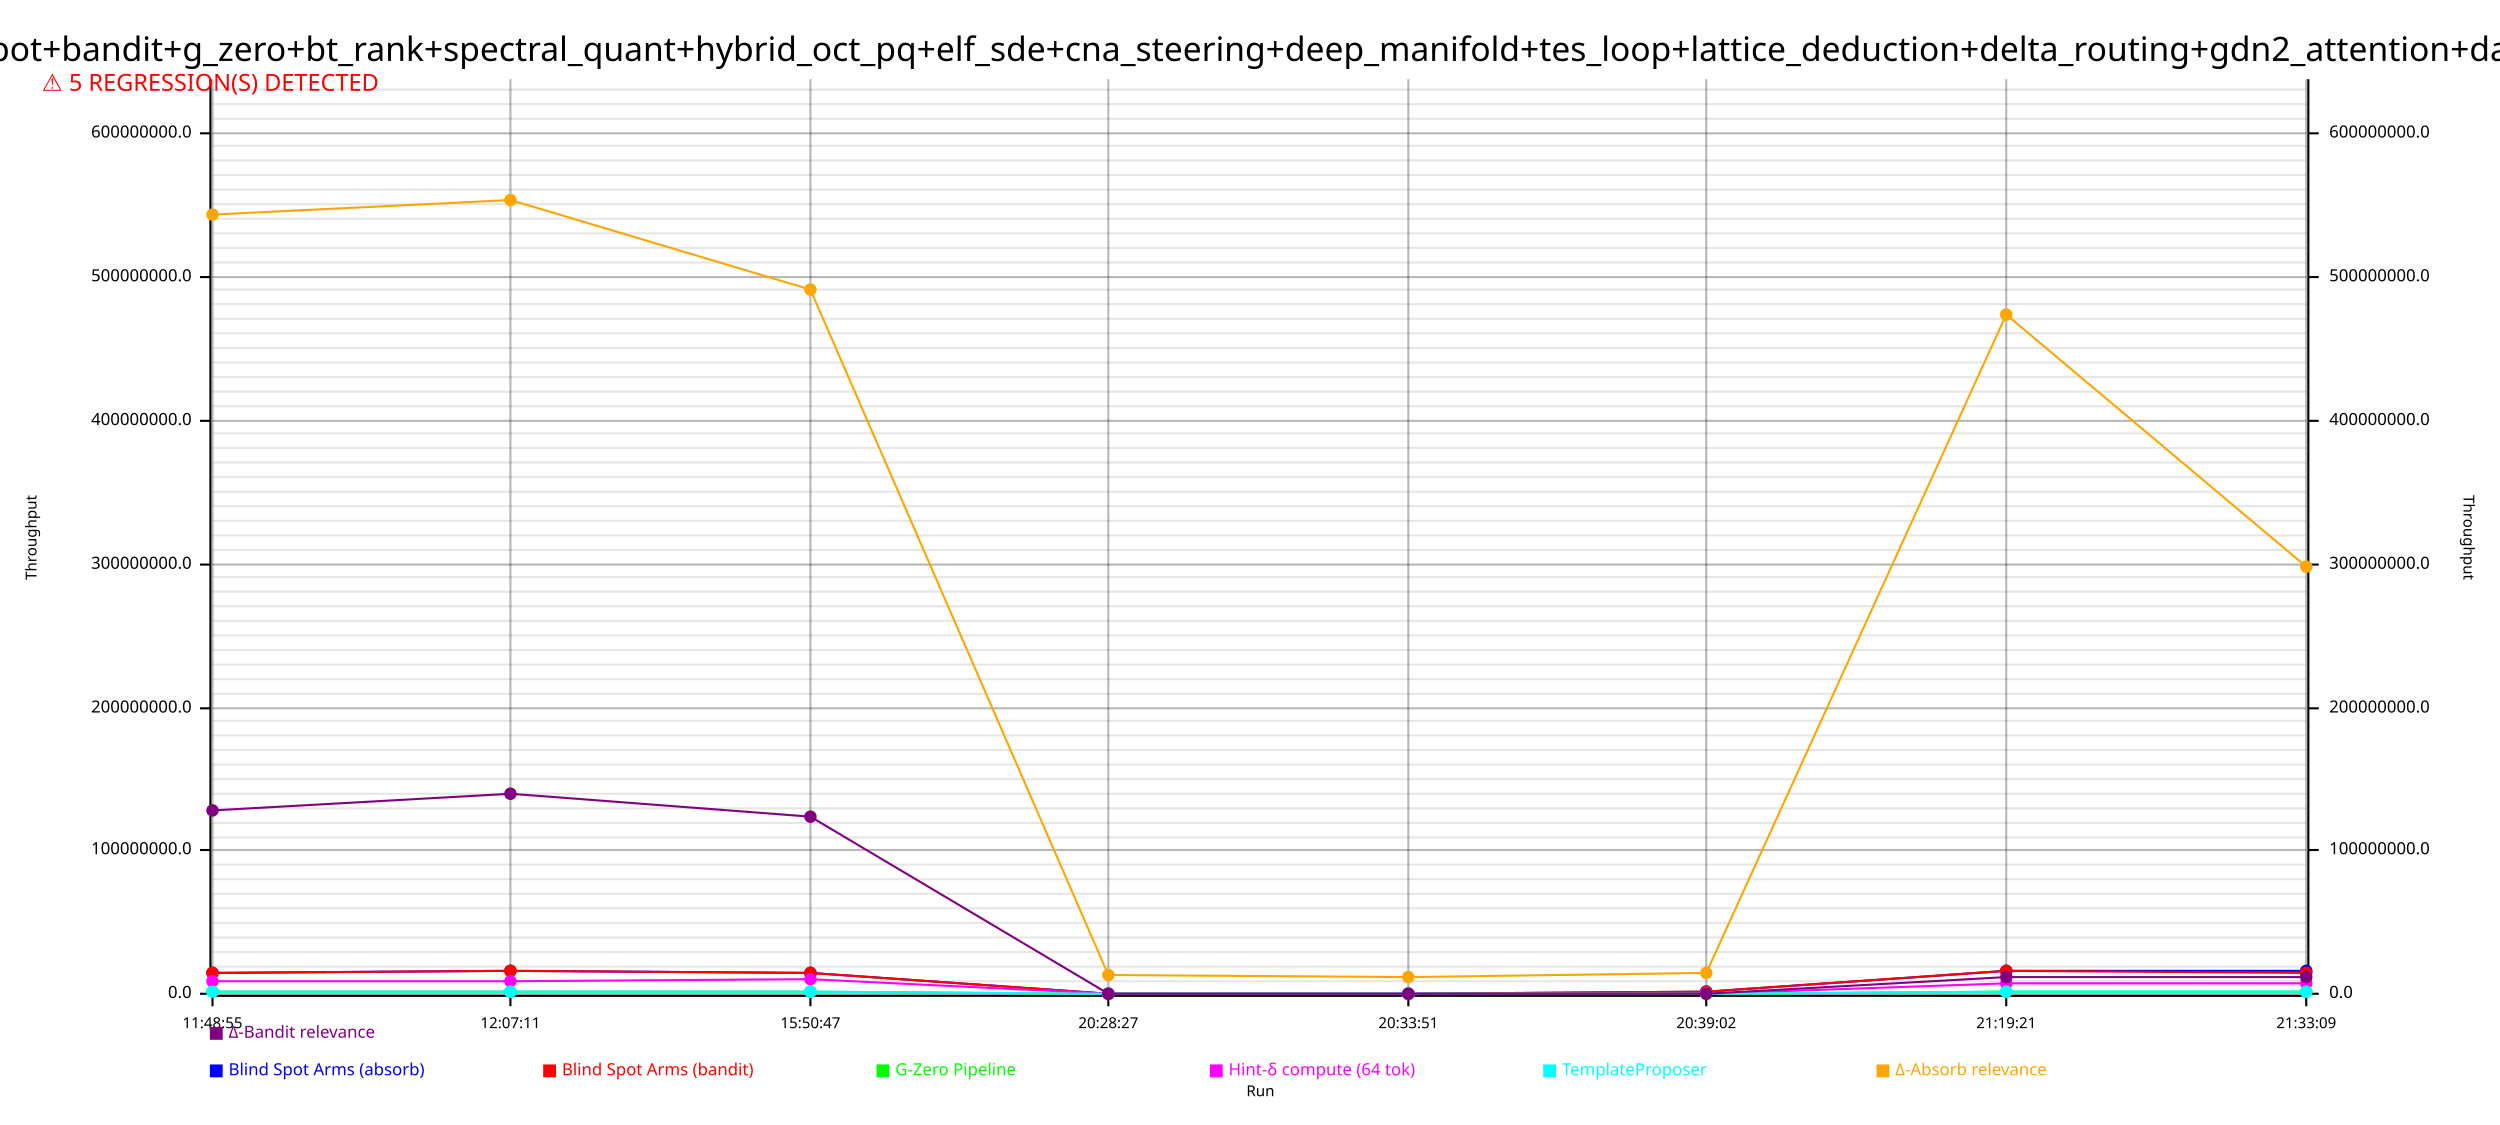
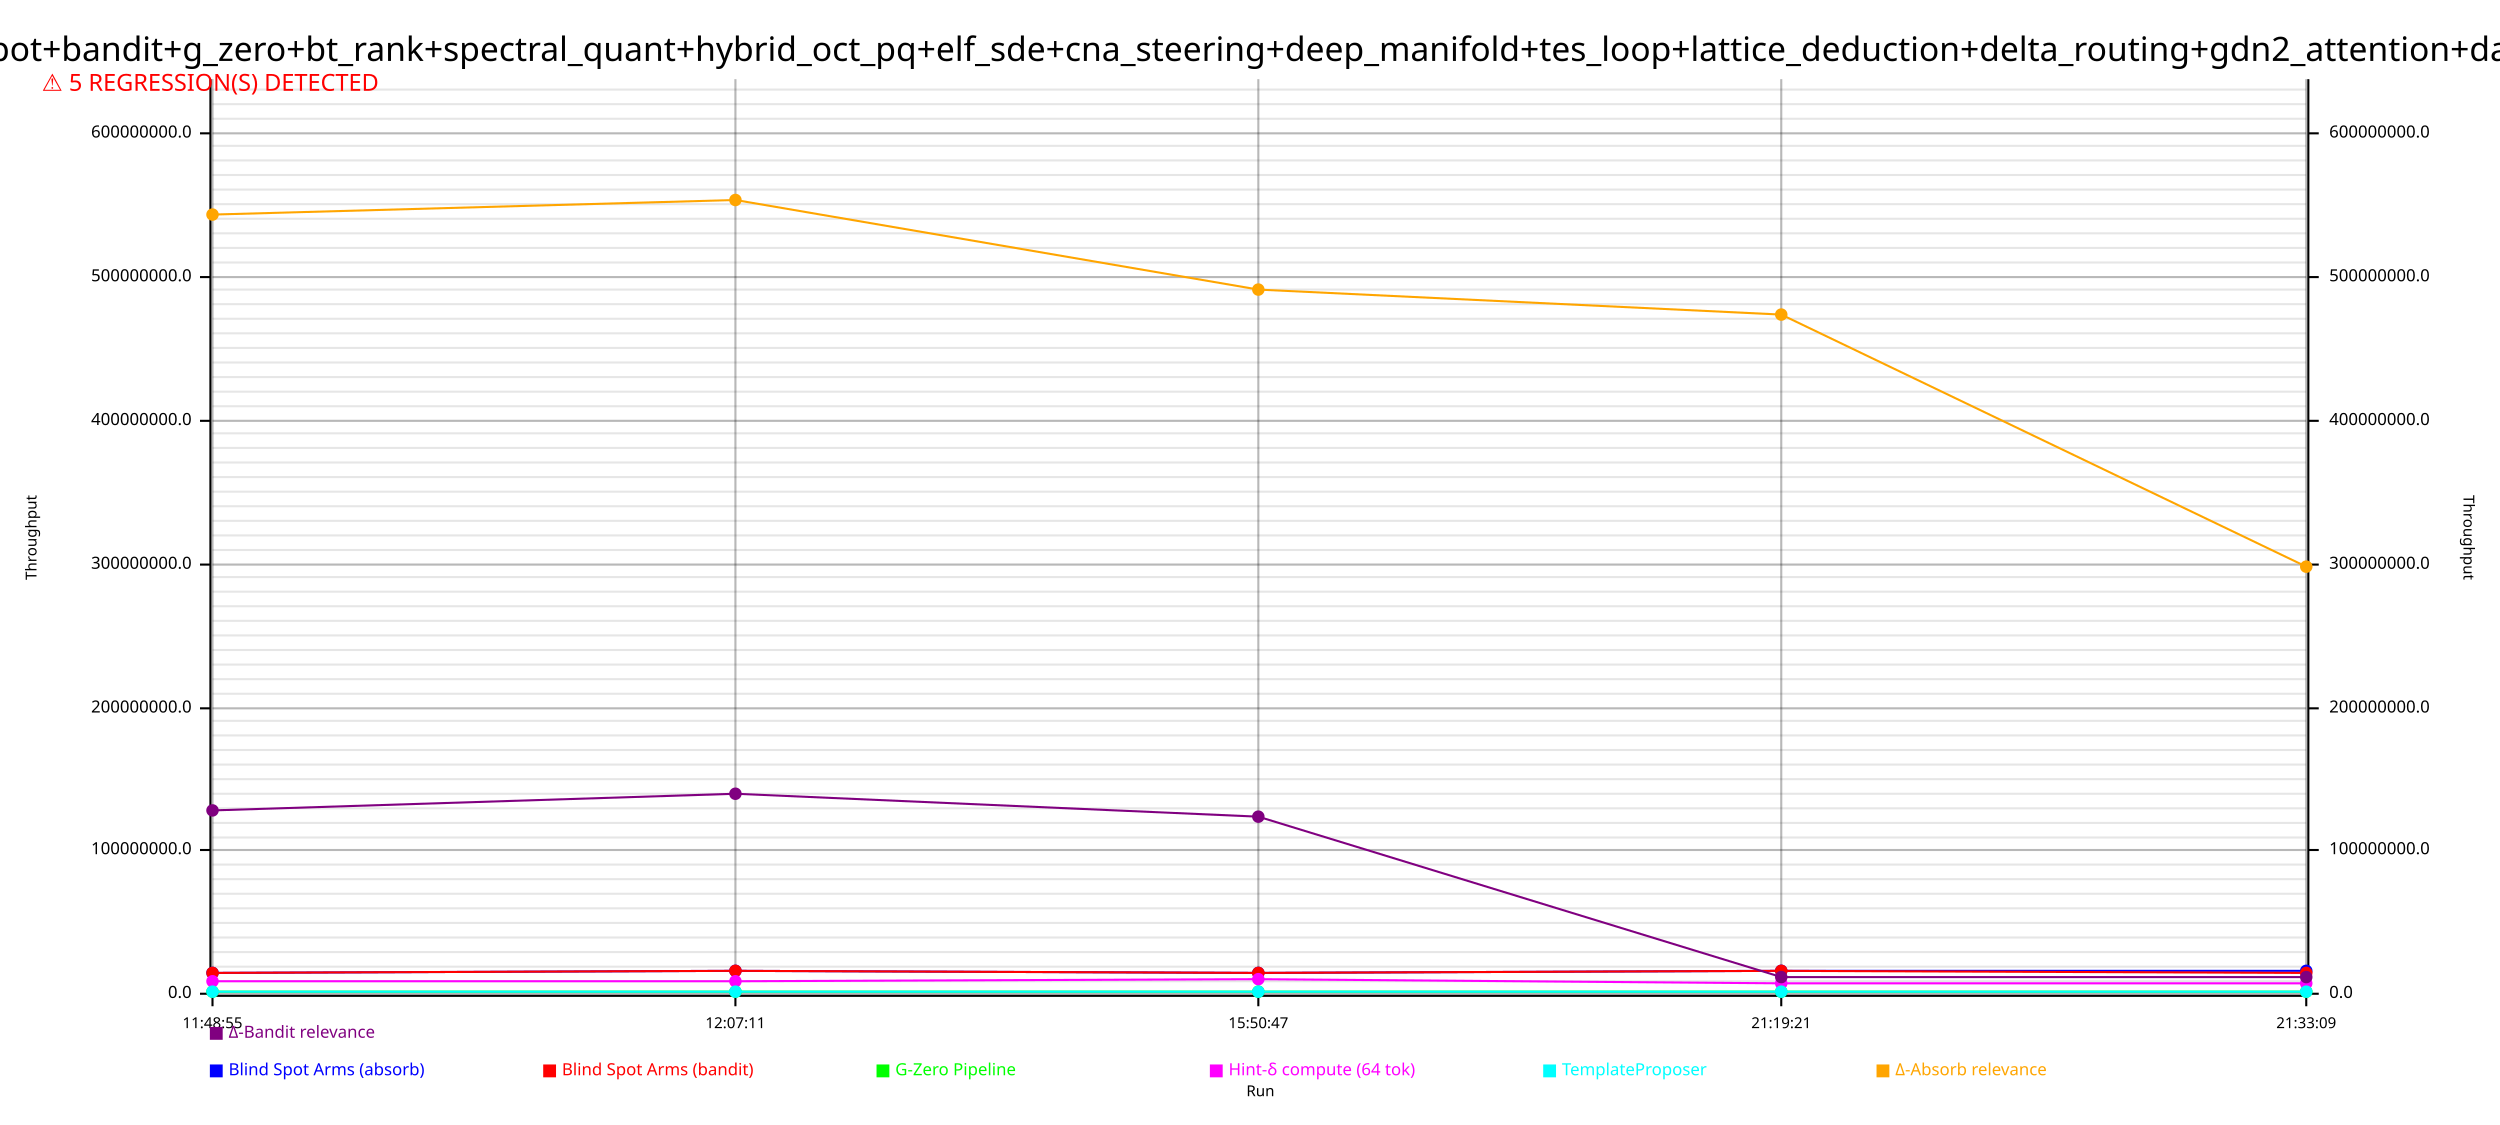
<svg xmlns="http://www.w3.org/2000/svg" width="1200" height="540" viewBox="0 0 1200 540">
  <rect x="0" y="0" width="1200" height="540" opacity="1" fill="#FFFFFF" stroke="none" />
  <text x="600" y="17" dy="0.76em" text-anchor="middle" font-family="sans-serif" font-size="16.129" opacity="1" fill="#000000">
Game — Time Series [sparse_mlp+domain_latent+ppot+bandit+g_zero+bt_rank+spectral_quant+hybrid_oct_pq+elf_sde+cna_steering+deep_manifold+tes_loop+lattice_deduction+delta_routing+gdn2_attention+dash_attn+dreamer+lt2_looped+plasma_path+tf_loop]
</text>
  <line opacity="0.1" stroke="#000000" stroke-width="1" x1="102" y1="477" x2="102" y2="38" />
-   <line opacity="0.1" stroke="#000000" stroke-width="1" x1="245" y1="477" x2="245" y2="38" />
-   <line opacity="0.1" stroke="#000000" stroke-width="1" x1="389" y1="477" x2="389" y2="38" />
-   <line opacity="0.1" stroke="#000000" stroke-width="1" x1="532" y1="477" x2="532" y2="38" />
-   <line opacity="0.1" stroke="#000000" stroke-width="1" x1="676" y1="477" x2="676" y2="38" />
-   <line opacity="0.1" stroke="#000000" stroke-width="1" x1="819" y1="477" x2="819" y2="38" />
-   <line opacity="0.1" stroke="#000000" stroke-width="1" x1="963" y1="477" x2="963" y2="38" />
+   <line opacity="0.1" stroke="#000000" stroke-width="1" x1="353" y1="477" x2="353" y2="38" />
+   <line opacity="0.1" stroke="#000000" stroke-width="1" x1="604" y1="477" x2="604" y2="38" />
+   <line opacity="0.1" stroke="#000000" stroke-width="1" x1="855" y1="477" x2="855" y2="38" />
  <line opacity="0.1" stroke="#000000" stroke-width="1" x1="1107" y1="477" x2="1107" y2="38" />
  <line opacity="0.1" stroke="#000000" stroke-width="1" x1="102" y1="477" x2="1107" y2="477" />
  <line opacity="0.1" stroke="#000000" stroke-width="1" x1="102" y1="471" x2="1107" y2="471" />
  <line opacity="0.1" stroke="#000000" stroke-width="1" x1="102" y1="464" x2="1107" y2="464" />
  <line opacity="0.1" stroke="#000000" stroke-width="1" x1="102" y1="457" x2="1107" y2="457" />
  <line opacity="0.1" stroke="#000000" stroke-width="1" x1="102" y1="450" x2="1107" y2="450" />
  <line opacity="0.1" stroke="#000000" stroke-width="1" x1="102" y1="443" x2="1107" y2="443" />
  <line opacity="0.1" stroke="#000000" stroke-width="1" x1="102" y1="436" x2="1107" y2="436" />
  <line opacity="0.1" stroke="#000000" stroke-width="1" x1="102" y1="429" x2="1107" y2="429" />
  <line opacity="0.1" stroke="#000000" stroke-width="1" x1="102" y1="422" x2="1107" y2="422" />
  <line opacity="0.1" stroke="#000000" stroke-width="1" x1="102" y1="415" x2="1107" y2="415" />
  <line opacity="0.1" stroke="#000000" stroke-width="1" x1="102" y1="408" x2="1107" y2="408" />
  <line opacity="0.1" stroke="#000000" stroke-width="1" x1="102" y1="402" x2="1107" y2="402" />
  <line opacity="0.1" stroke="#000000" stroke-width="1" x1="102" y1="395" x2="1107" y2="395" />
  <line opacity="0.1" stroke="#000000" stroke-width="1" x1="102" y1="388" x2="1107" y2="388" />
  <line opacity="0.1" stroke="#000000" stroke-width="1" x1="102" y1="381" x2="1107" y2="381" />
  <line opacity="0.1" stroke="#000000" stroke-width="1" x1="102" y1="374" x2="1107" y2="374" />
  <line opacity="0.1" stroke="#000000" stroke-width="1" x1="102" y1="367" x2="1107" y2="367" />
  <line opacity="0.1" stroke="#000000" stroke-width="1" x1="102" y1="360" x2="1107" y2="360" />
  <line opacity="0.1" stroke="#000000" stroke-width="1" x1="102" y1="353" x2="1107" y2="353" />
  <line opacity="0.1" stroke="#000000" stroke-width="1" x1="102" y1="346" x2="1107" y2="346" />
  <line opacity="0.1" stroke="#000000" stroke-width="1" x1="102" y1="340" x2="1107" y2="340" />
  <line opacity="0.1" stroke="#000000" stroke-width="1" x1="102" y1="333" x2="1107" y2="333" />
  <line opacity="0.1" stroke="#000000" stroke-width="1" x1="102" y1="326" x2="1107" y2="326" />
  <line opacity="0.1" stroke="#000000" stroke-width="1" x1="102" y1="319" x2="1107" y2="319" />
  <line opacity="0.1" stroke="#000000" stroke-width="1" x1="102" y1="312" x2="1107" y2="312" />
  <line opacity="0.1" stroke="#000000" stroke-width="1" x1="102" y1="305" x2="1107" y2="305" />
  <line opacity="0.1" stroke="#000000" stroke-width="1" x1="102" y1="298" x2="1107" y2="298" />
  <line opacity="0.1" stroke="#000000" stroke-width="1" x1="102" y1="291" x2="1107" y2="291" />
  <line opacity="0.1" stroke="#000000" stroke-width="1" x1="102" y1="284" x2="1107" y2="284" />
  <line opacity="0.1" stroke="#000000" stroke-width="1" x1="102" y1="277" x2="1107" y2="277" />
  <line opacity="0.1" stroke="#000000" stroke-width="1" x1="102" y1="271" x2="1107" y2="271" />
  <line opacity="0.1" stroke="#000000" stroke-width="1" x1="102" y1="264" x2="1107" y2="264" />
  <line opacity="0.1" stroke="#000000" stroke-width="1" x1="102" y1="257" x2="1107" y2="257" />
  <line opacity="0.1" stroke="#000000" stroke-width="1" x1="102" y1="250" x2="1107" y2="250" />
  <line opacity="0.1" stroke="#000000" stroke-width="1" x1="102" y1="243" x2="1107" y2="243" />
  <line opacity="0.1" stroke="#000000" stroke-width="1" x1="102" y1="236" x2="1107" y2="236" />
  <line opacity="0.1" stroke="#000000" stroke-width="1" x1="102" y1="229" x2="1107" y2="229" />
  <line opacity="0.1" stroke="#000000" stroke-width="1" x1="102" y1="222" x2="1107" y2="222" />
  <line opacity="0.1" stroke="#000000" stroke-width="1" x1="102" y1="215" x2="1107" y2="215" />
  <line opacity="0.1" stroke="#000000" stroke-width="1" x1="102" y1="208" x2="1107" y2="208" />
  <line opacity="0.1" stroke="#000000" stroke-width="1" x1="102" y1="202" x2="1107" y2="202" />
  <line opacity="0.1" stroke="#000000" stroke-width="1" x1="102" y1="195" x2="1107" y2="195" />
  <line opacity="0.1" stroke="#000000" stroke-width="1" x1="102" y1="188" x2="1107" y2="188" />
  <line opacity="0.1" stroke="#000000" stroke-width="1" x1="102" y1="181" x2="1107" y2="181" />
  <line opacity="0.1" stroke="#000000" stroke-width="1" x1="102" y1="174" x2="1107" y2="174" />
  <line opacity="0.1" stroke="#000000" stroke-width="1" x1="102" y1="167" x2="1107" y2="167" />
  <line opacity="0.1" stroke="#000000" stroke-width="1" x1="102" y1="160" x2="1107" y2="160" />
  <line opacity="0.1" stroke="#000000" stroke-width="1" x1="102" y1="153" x2="1107" y2="153" />
  <line opacity="0.1" stroke="#000000" stroke-width="1" x1="102" y1="146" x2="1107" y2="146" />
  <line opacity="0.1" stroke="#000000" stroke-width="1" x1="102" y1="139" x2="1107" y2="139" />
  <line opacity="0.1" stroke="#000000" stroke-width="1" x1="102" y1="133" x2="1107" y2="133" />
  <line opacity="0.1" stroke="#000000" stroke-width="1" x1="102" y1="126" x2="1107" y2="126" />
  <line opacity="0.1" stroke="#000000" stroke-width="1" x1="102" y1="119" x2="1107" y2="119" />
  <line opacity="0.1" stroke="#000000" stroke-width="1" x1="102" y1="112" x2="1107" y2="112" />
  <line opacity="0.1" stroke="#000000" stroke-width="1" x1="102" y1="105" x2="1107" y2="105" />
  <line opacity="0.1" stroke="#000000" stroke-width="1" x1="102" y1="98" x2="1107" y2="98" />
  <line opacity="0.1" stroke="#000000" stroke-width="1" x1="102" y1="91" x2="1107" y2="91" />
  <line opacity="0.1" stroke="#000000" stroke-width="1" x1="102" y1="84" x2="1107" y2="84" />
  <line opacity="0.1" stroke="#000000" stroke-width="1" x1="102" y1="77" x2="1107" y2="77" />
  <line opacity="0.1" stroke="#000000" stroke-width="1" x1="102" y1="70" x2="1107" y2="70" />
  <line opacity="0.1" stroke="#000000" stroke-width="1" x1="102" y1="64" x2="1107" y2="64" />
  <line opacity="0.1" stroke="#000000" stroke-width="1" x1="102" y1="57" x2="1107" y2="57" />
  <line opacity="0.1" stroke="#000000" stroke-width="1" x1="102" y1="50" x2="1107" y2="50" />
  <line opacity="0.1" stroke="#000000" stroke-width="1" x1="102" y1="43" x2="1107" y2="43" />
  <text x="12" y="258" dy="0.76em" text-anchor="middle" font-family="sans-serif" font-size="7.258" opacity="1" fill="#000000" transform="rotate(270, 12, 258)">
Throughput
</text>
  <text x="605" y="528" dy="-0.5ex" text-anchor="middle" font-family="sans-serif" font-size="7.258" opacity="1" fill="#000000">
Run
</text>
  <text x="1188" y="258" dy="0.76em" text-anchor="middle" font-family="sans-serif" font-size="7.258" opacity="1" fill="#000000" transform="rotate(90, 1188, 258)">
Throughput
</text>
  <line opacity="0.2" stroke="#000000" stroke-width="1" x1="102" y1="477" x2="102" y2="38" />
-   <line opacity="0.2" stroke="#000000" stroke-width="1" x1="245" y1="477" x2="245" y2="38" />
-   <line opacity="0.2" stroke="#000000" stroke-width="1" x1="389" y1="477" x2="389" y2="38" />
-   <line opacity="0.2" stroke="#000000" stroke-width="1" x1="532" y1="477" x2="532" y2="38" />
-   <line opacity="0.2" stroke="#000000" stroke-width="1" x1="676" y1="477" x2="676" y2="38" />
-   <line opacity="0.2" stroke="#000000" stroke-width="1" x1="819" y1="477" x2="819" y2="38" />
-   <line opacity="0.2" stroke="#000000" stroke-width="1" x1="963" y1="477" x2="963" y2="38" />
+   <line opacity="0.2" stroke="#000000" stroke-width="1" x1="353" y1="477" x2="353" y2="38" />
+   <line opacity="0.2" stroke="#000000" stroke-width="1" x1="604" y1="477" x2="604" y2="38" />
+   <line opacity="0.2" stroke="#000000" stroke-width="1" x1="855" y1="477" x2="855" y2="38" />
  <line opacity="0.2" stroke="#000000" stroke-width="1" x1="1107" y1="477" x2="1107" y2="38" />
  <line opacity="0.2" stroke="#000000" stroke-width="1" x1="102" y1="477" x2="1107" y2="477" />
  <line opacity="0.2" stroke="#000000" stroke-width="1" x1="102" y1="408" x2="1107" y2="408" />
  <line opacity="0.2" stroke="#000000" stroke-width="1" x1="102" y1="340" x2="1107" y2="340" />
  <line opacity="0.2" stroke="#000000" stroke-width="1" x1="102" y1="271" x2="1107" y2="271" />
  <line opacity="0.2" stroke="#000000" stroke-width="1" x1="102" y1="202" x2="1107" y2="202" />
  <line opacity="0.2" stroke="#000000" stroke-width="1" x1="102" y1="133" x2="1107" y2="133" />
  <line opacity="0.2" stroke="#000000" stroke-width="1" x1="102" y1="64" x2="1107" y2="64" />
  <polyline fill="none" opacity="1" stroke="#000000" stroke-width="1" points="101,38 101,477 " />
  <text x="92" y="477" dy="0.5ex" text-anchor="end" font-family="sans-serif" font-size="8.065" opacity="1" fill="#000000">
0.0
</text>
  <polyline fill="none" opacity="1" stroke="#000000" stroke-width="1" points="96,477 101,477 " />
  <text x="92" y="408" dy="0.5ex" text-anchor="end" font-family="sans-serif" font-size="8.065" opacity="1" fill="#000000">
100000000.0
</text>
  <polyline fill="none" opacity="1" stroke="#000000" stroke-width="1" points="96,408 101,408 " />
  <text x="92" y="340" dy="0.5ex" text-anchor="end" font-family="sans-serif" font-size="8.065" opacity="1" fill="#000000">
200000000.0
</text>
  <polyline fill="none" opacity="1" stroke="#000000" stroke-width="1" points="96,340 101,340 " />
  <text x="92" y="271" dy="0.5ex" text-anchor="end" font-family="sans-serif" font-size="8.065" opacity="1" fill="#000000">
300000000.0
</text>
  <polyline fill="none" opacity="1" stroke="#000000" stroke-width="1" points="96,271 101,271 " />
  <text x="92" y="202" dy="0.5ex" text-anchor="end" font-family="sans-serif" font-size="8.065" opacity="1" fill="#000000">
400000000.0
</text>
  <polyline fill="none" opacity="1" stroke="#000000" stroke-width="1" points="96,202 101,202 " />
  <text x="92" y="133" dy="0.5ex" text-anchor="end" font-family="sans-serif" font-size="8.065" opacity="1" fill="#000000">
500000000.0
</text>
  <polyline fill="none" opacity="1" stroke="#000000" stroke-width="1" points="96,133 101,133 " />
  <text x="92" y="64" dy="0.5ex" text-anchor="end" font-family="sans-serif" font-size="8.065" opacity="1" fill="#000000">
600000000.0
</text>
  <polyline fill="none" opacity="1" stroke="#000000" stroke-width="1" points="96,64 101,64 " />
  <polyline fill="none" opacity="1" stroke="#000000" stroke-width="1" points="102,478 1107,478 " />
  <text x="102" y="488" dy="0.76em" text-anchor="middle" font-family="sans-serif" font-size="7.258" opacity="1" fill="#000000">
11:48:55
</text>
  <polyline fill="none" opacity="1" stroke="#000000" stroke-width="1" points="102,478 102,483 " />
-   <text x="245" y="488" dy="0.76em" text-anchor="middle" font-family="sans-serif" font-size="7.258" opacity="1" fill="#000000">
+   <text x="353" y="488" dy="0.76em" text-anchor="middle" font-family="sans-serif" font-size="7.258" opacity="1" fill="#000000">
12:07:11
</text>
-   <polyline fill="none" opacity="1" stroke="#000000" stroke-width="1" points="245,478 245,483 " />
-   <text x="389" y="488" dy="0.76em" text-anchor="middle" font-family="sans-serif" font-size="7.258" opacity="1" fill="#000000">
+   <polyline fill="none" opacity="1" stroke="#000000" stroke-width="1" points="353,478 353,483 " />
+   <text x="604" y="488" dy="0.76em" text-anchor="middle" font-family="sans-serif" font-size="7.258" opacity="1" fill="#000000">
15:50:47
</text>
-   <polyline fill="none" opacity="1" stroke="#000000" stroke-width="1" points="389,478 389,483 " />
-   <text x="532" y="488" dy="0.76em" text-anchor="middle" font-family="sans-serif" font-size="7.258" opacity="1" fill="#000000">
- 20:28:27
- </text>
-   <polyline fill="none" opacity="1" stroke="#000000" stroke-width="1" points="532,478 532,483 " />
-   <text x="676" y="488" dy="0.76em" text-anchor="middle" font-family="sans-serif" font-size="7.258" opacity="1" fill="#000000">
- 20:33:51
- </text>
-   <polyline fill="none" opacity="1" stroke="#000000" stroke-width="1" points="676,478 676,483 " />
-   <text x="819" y="488" dy="0.76em" text-anchor="middle" font-family="sans-serif" font-size="7.258" opacity="1" fill="#000000">
- 20:39:02
- </text>
-   <polyline fill="none" opacity="1" stroke="#000000" stroke-width="1" points="819,478 819,483 " />
-   <text x="963" y="488" dy="0.76em" text-anchor="middle" font-family="sans-serif" font-size="7.258" opacity="1" fill="#000000">
+   <polyline fill="none" opacity="1" stroke="#000000" stroke-width="1" points="604,478 604,483 " />
+   <text x="855" y="488" dy="0.76em" text-anchor="middle" font-family="sans-serif" font-size="7.258" opacity="1" fill="#000000">
21:19:21
</text>
-   <polyline fill="none" opacity="1" stroke="#000000" stroke-width="1" points="963,478 963,483 " />
+   <polyline fill="none" opacity="1" stroke="#000000" stroke-width="1" points="855,478 855,483 " />
  <text x="1107" y="488" dy="0.76em" text-anchor="middle" font-family="sans-serif" font-size="7.258" opacity="1" fill="#000000">
21:33:09
</text>
  <polyline fill="none" opacity="1" stroke="#000000" stroke-width="1" points="1107,478 1107,483 " />
  <polyline fill="none" opacity="1" stroke="#000000" stroke-width="1" points="1108,38 1108,477 " />
  <text x="1118" y="477" dy="0.5ex" text-anchor="start" font-family="sans-serif" font-size="8.065" opacity="1" fill="#000000">
0.0
</text>
  <polyline fill="none" opacity="1" stroke="#000000" stroke-width="1" points="1108,477 1113,477 " />
  <text x="1118" y="408" dy="0.5ex" text-anchor="start" font-family="sans-serif" font-size="8.065" opacity="1" fill="#000000">
100000000.0
</text>
  <polyline fill="none" opacity="1" stroke="#000000" stroke-width="1" points="1108,408 1113,408 " />
  <text x="1118" y="340" dy="0.5ex" text-anchor="start" font-family="sans-serif" font-size="8.065" opacity="1" fill="#000000">
200000000.0
</text>
  <polyline fill="none" opacity="1" stroke="#000000" stroke-width="1" points="1108,340 1113,340 " />
  <text x="1118" y="271" dy="0.5ex" text-anchor="start" font-family="sans-serif" font-size="8.065" opacity="1" fill="#000000">
300000000.0
</text>
  <polyline fill="none" opacity="1" stroke="#000000" stroke-width="1" points="1108,271 1113,271 " />
  <text x="1118" y="202" dy="0.5ex" text-anchor="start" font-family="sans-serif" font-size="8.065" opacity="1" fill="#000000">
400000000.0
</text>
  <polyline fill="none" opacity="1" stroke="#000000" stroke-width="1" points="1108,202 1113,202 " />
  <text x="1118" y="133" dy="0.5ex" text-anchor="start" font-family="sans-serif" font-size="8.065" opacity="1" fill="#000000">
500000000.0
</text>
  <polyline fill="none" opacity="1" stroke="#000000" stroke-width="1" points="1108,133 1113,133 " />
  <text x="1118" y="64" dy="0.5ex" text-anchor="start" font-family="sans-serif" font-size="8.065" opacity="1" fill="#000000">
600000000.0
</text>
  <polyline fill="none" opacity="1" stroke="#000000" stroke-width="1" points="1108,64 1113,64 " />
-   <polyline fill="none" opacity="1" stroke="#0000FF" stroke-width="1" points="102,467 245,466 389,467 532,477 676,477 819,476 963,466 1107,466 " />
+   <polyline fill="none" opacity="1" stroke="#0000FF" stroke-width="1" points="102,467 353,466 604,467 855,466 1107,466 " />
  <circle cx="102" cy="467" r="3" opacity="1" fill="#0000FF" stroke="none" stroke-width="1" />
-   <circle cx="245" cy="466" r="3" opacity="1" fill="#0000FF" stroke="none" stroke-width="1" />
-   <circle cx="389" cy="467" r="3" opacity="1" fill="#0000FF" stroke="none" stroke-width="1" />
-   <circle cx="532" cy="477" r="3" opacity="1" fill="#0000FF" stroke="none" stroke-width="1" />
-   <circle cx="676" cy="477" r="3" opacity="1" fill="#0000FF" stroke="none" stroke-width="1" />
-   <circle cx="819" cy="476" r="3" opacity="1" fill="#0000FF" stroke="none" stroke-width="1" />
-   <circle cx="963" cy="466" r="3" opacity="1" fill="#0000FF" stroke="none" stroke-width="1" />
+   <circle cx="353" cy="466" r="3" opacity="1" fill="#0000FF" stroke="none" stroke-width="1" />
+   <circle cx="604" cy="467" r="3" opacity="1" fill="#0000FF" stroke="none" stroke-width="1" />
+   <circle cx="855" cy="466" r="3" opacity="1" fill="#0000FF" stroke="none" stroke-width="1" />
  <circle cx="1107" cy="466" r="3" opacity="1" fill="#0000FF" stroke="none" stroke-width="1" />
  <text x="100" y="510" dy="0.76em" text-anchor="start" font-family="sans-serif" font-size="8.065" opacity="1" fill="#0000FF">
■ Blind Spot Arms (absorb)
</text>
-   <polyline fill="none" opacity="1" stroke="#FF0000" stroke-width="1" points="102,467 245,466 389,467 532,477 676,477 819,476 963,466 1107,467 " />
+   <polyline fill="none" opacity="1" stroke="#FF0000" stroke-width="1" points="102,467 353,466 604,467 855,466 1107,467 " />
  <circle cx="102" cy="467" r="3" opacity="1" fill="#FF0000" stroke="none" stroke-width="1" />
-   <circle cx="245" cy="466" r="3" opacity="1" fill="#FF0000" stroke="none" stroke-width="1" />
-   <circle cx="389" cy="467" r="3" opacity="1" fill="#FF0000" stroke="none" stroke-width="1" />
-   <circle cx="532" cy="477" r="3" opacity="1" fill="#FF0000" stroke="none" stroke-width="1" />
-   <circle cx="676" cy="477" r="3" opacity="1" fill="#FF0000" stroke="none" stroke-width="1" />
-   <circle cx="819" cy="476" r="3" opacity="1" fill="#FF0000" stroke="none" stroke-width="1" />
-   <circle cx="963" cy="466" r="3" opacity="1" fill="#FF0000" stroke="none" stroke-width="1" />
+   <circle cx="353" cy="466" r="3" opacity="1" fill="#FF0000" stroke="none" stroke-width="1" />
+   <circle cx="604" cy="467" r="3" opacity="1" fill="#FF0000" stroke="none" stroke-width="1" />
+   <circle cx="855" cy="466" r="3" opacity="1" fill="#FF0000" stroke="none" stroke-width="1" />
  <circle cx="1107" cy="467" r="3" opacity="1" fill="#FF0000" stroke="none" stroke-width="1" />
  <text x="260" y="510" dy="0.76em" text-anchor="start" font-family="sans-serif" font-size="8.065" opacity="1" fill="#FF0000">
■ Blind Spot Arms (bandit)
</text>
-   <polyline fill="none" opacity="1" stroke="#00FF00" stroke-width="1" points="102,476 245,476 389,476 532,477 676,477 819,477 963,476 1107,476 " />
+   <polyline fill="none" opacity="1" stroke="#00FF00" stroke-width="1" points="102,476 353,476 604,476 855,476 1107,476 " />
  <circle cx="102" cy="476" r="3" opacity="1" fill="#00FF00" stroke="none" stroke-width="1" />
-   <circle cx="245" cy="476" r="3" opacity="1" fill="#00FF00" stroke="none" stroke-width="1" />
-   <circle cx="389" cy="476" r="3" opacity="1" fill="#00FF00" stroke="none" stroke-width="1" />
-   <circle cx="532" cy="477" r="3" opacity="1" fill="#00FF00" stroke="none" stroke-width="1" />
-   <circle cx="676" cy="477" r="3" opacity="1" fill="#00FF00" stroke="none" stroke-width="1" />
-   <circle cx="819" cy="477" r="3" opacity="1" fill="#00FF00" stroke="none" stroke-width="1" />
-   <circle cx="963" cy="476" r="3" opacity="1" fill="#00FF00" stroke="none" stroke-width="1" />
+   <circle cx="353" cy="476" r="3" opacity="1" fill="#00FF00" stroke="none" stroke-width="1" />
+   <circle cx="604" cy="476" r="3" opacity="1" fill="#00FF00" stroke="none" stroke-width="1" />
+   <circle cx="855" cy="476" r="3" opacity="1" fill="#00FF00" stroke="none" stroke-width="1" />
  <circle cx="1107" cy="476" r="3" opacity="1" fill="#00FF00" stroke="none" stroke-width="1" />
  <text x="420" y="510" dy="0.76em" text-anchor="start" font-family="sans-serif" font-size="8.065" opacity="1" fill="#00FF00">
■ G-Zero Pipeline
</text>
-   <polyline fill="none" opacity="1" stroke="#FF00FF" stroke-width="1" points="102,471 245,471 389,470 532,477 676,477 819,477 963,472 1107,472 " />
+   <polyline fill="none" opacity="1" stroke="#FF00FF" stroke-width="1" points="102,471 353,471 604,470 855,472 1107,472 " />
  <circle cx="102" cy="471" r="3" opacity="1" fill="#FF00FF" stroke="none" stroke-width="1" />
-   <circle cx="245" cy="471" r="3" opacity="1" fill="#FF00FF" stroke="none" stroke-width="1" />
-   <circle cx="389" cy="470" r="3" opacity="1" fill="#FF00FF" stroke="none" stroke-width="1" />
-   <circle cx="532" cy="477" r="3" opacity="1" fill="#FF00FF" stroke="none" stroke-width="1" />
-   <circle cx="676" cy="477" r="3" opacity="1" fill="#FF00FF" stroke="none" stroke-width="1" />
-   <circle cx="819" cy="477" r="3" opacity="1" fill="#FF00FF" stroke="none" stroke-width="1" />
-   <circle cx="963" cy="472" r="3" opacity="1" fill="#FF00FF" stroke="none" stroke-width="1" />
+   <circle cx="353" cy="471" r="3" opacity="1" fill="#FF00FF" stroke="none" stroke-width="1" />
+   <circle cx="604" cy="470" r="3" opacity="1" fill="#FF00FF" stroke="none" stroke-width="1" />
+   <circle cx="855" cy="472" r="3" opacity="1" fill="#FF00FF" stroke="none" stroke-width="1" />
  <circle cx="1107" cy="472" r="3" opacity="1" fill="#FF00FF" stroke="none" stroke-width="1" />
  <text x="580" y="510" dy="0.76em" text-anchor="start" font-family="sans-serif" font-size="8.065" opacity="1" fill="#FF00FF">
■ Hint-δ compute (64 tok)
</text>
-   <polyline fill="none" opacity="1" stroke="#00FFFF" stroke-width="1" points="102,476 245,476 389,476 532,477 676,477 819,477 963,476 1107,476 " />
+   <polyline fill="none" opacity="1" stroke="#00FFFF" stroke-width="1" points="102,476 353,476 604,476 855,476 1107,476 " />
  <circle cx="102" cy="476" r="3" opacity="1" fill="#00FFFF" stroke="none" stroke-width="1" />
-   <circle cx="245" cy="476" r="3" opacity="1" fill="#00FFFF" stroke="none" stroke-width="1" />
-   <circle cx="389" cy="476" r="3" opacity="1" fill="#00FFFF" stroke="none" stroke-width="1" />
-   <circle cx="532" cy="477" r="3" opacity="1" fill="#00FFFF" stroke="none" stroke-width="1" />
-   <circle cx="676" cy="477" r="3" opacity="1" fill="#00FFFF" stroke="none" stroke-width="1" />
-   <circle cx="819" cy="477" r="3" opacity="1" fill="#00FFFF" stroke="none" stroke-width="1" />
-   <circle cx="963" cy="476" r="3" opacity="1" fill="#00FFFF" stroke="none" stroke-width="1" />
+   <circle cx="353" cy="476" r="3" opacity="1" fill="#00FFFF" stroke="none" stroke-width="1" />
+   <circle cx="604" cy="476" r="3" opacity="1" fill="#00FFFF" stroke="none" stroke-width="1" />
+   <circle cx="855" cy="476" r="3" opacity="1" fill="#00FFFF" stroke="none" stroke-width="1" />
  <circle cx="1107" cy="476" r="3" opacity="1" fill="#00FFFF" stroke="none" stroke-width="1" />
  <text x="740" y="510" dy="0.76em" text-anchor="start" font-family="sans-serif" font-size="8.065" opacity="1" fill="#00FFFF">
■ TemplateProposer
</text>
-   <polyline fill="none" opacity="1" stroke="#FFA500" stroke-width="1" points="102,103 245,96 389,139 532,468 676,469 819,467 963,151 1107,272 " />
+   <polyline fill="none" opacity="1" stroke="#FFA500" stroke-width="1" points="102,103 353,96 604,139 855,151 1107,272 " />
  <circle cx="102" cy="103" r="3" opacity="1" fill="#FFA500" stroke="none" stroke-width="1" />
-   <circle cx="245" cy="96" r="3" opacity="1" fill="#FFA500" stroke="none" stroke-width="1" />
-   <circle cx="389" cy="139" r="3" opacity="1" fill="#FFA500" stroke="none" stroke-width="1" />
-   <circle cx="532" cy="468" r="3" opacity="1" fill="#FFA500" stroke="none" stroke-width="1" />
-   <circle cx="676" cy="469" r="3" opacity="1" fill="#FFA500" stroke="none" stroke-width="1" />
-   <circle cx="819" cy="467" r="3" opacity="1" fill="#FFA500" stroke="none" stroke-width="1" />
-   <circle cx="963" cy="151" r="3" opacity="1" fill="#FFA500" stroke="none" stroke-width="1" />
+   <circle cx="353" cy="96" r="3" opacity="1" fill="#FFA500" stroke="none" stroke-width="1" />
+   <circle cx="604" cy="139" r="3" opacity="1" fill="#FFA500" stroke="none" stroke-width="1" />
+   <circle cx="855" cy="151" r="3" opacity="1" fill="#FFA500" stroke="none" stroke-width="1" />
  <circle cx="1107" cy="272" r="3" opacity="1" fill="#FFA500" stroke="none" stroke-width="1" />
  <text x="900" y="510" dy="0.76em" text-anchor="start" font-family="sans-serif" font-size="8.065" opacity="1" fill="#FFA500">
■ Δ-Absorb relevance
</text>
-   <polyline fill="none" opacity="1" stroke="#800080" stroke-width="1" points="102,389 245,381 389,392 532,477 676,477 819,477 963,469 1107,469 " />
+   <polyline fill="none" opacity="1" stroke="#800080" stroke-width="1" points="102,389 353,381 604,392 855,469 1107,469 " />
  <circle cx="102" cy="389" r="3" opacity="1" fill="#800080" stroke="none" stroke-width="1" />
-   <circle cx="245" cy="381" r="3" opacity="1" fill="#800080" stroke="none" stroke-width="1" />
-   <circle cx="389" cy="392" r="3" opacity="1" fill="#800080" stroke="none" stroke-width="1" />
-   <circle cx="532" cy="477" r="3" opacity="1" fill="#800080" stroke="none" stroke-width="1" />
-   <circle cx="676" cy="477" r="3" opacity="1" fill="#800080" stroke="none" stroke-width="1" />
-   <circle cx="819" cy="477" r="3" opacity="1" fill="#800080" stroke="none" stroke-width="1" />
-   <circle cx="963" cy="469" r="3" opacity="1" fill="#800080" stroke="none" stroke-width="1" />
+   <circle cx="353" cy="381" r="3" opacity="1" fill="#800080" stroke="none" stroke-width="1" />
+   <circle cx="604" cy="392" r="3" opacity="1" fill="#800080" stroke="none" stroke-width="1" />
+   <circle cx="855" cy="469" r="3" opacity="1" fill="#800080" stroke="none" stroke-width="1" />
  <circle cx="1107" cy="469" r="3" opacity="1" fill="#800080" stroke="none" stroke-width="1" />
  <text x="100" y="492" dy="0.76em" text-anchor="start" font-family="sans-serif" font-size="8.065" opacity="1" fill="#800080">
■ Δ-Bandit relevance
</text>
  <text x="20" y="35" dy="0.76em" text-anchor="start" font-family="sans-serif" font-size="11.29" opacity="1" fill="#FF0000">
⚠ 5 REGRESSION(S) DETECTED
</text>
</svg>
